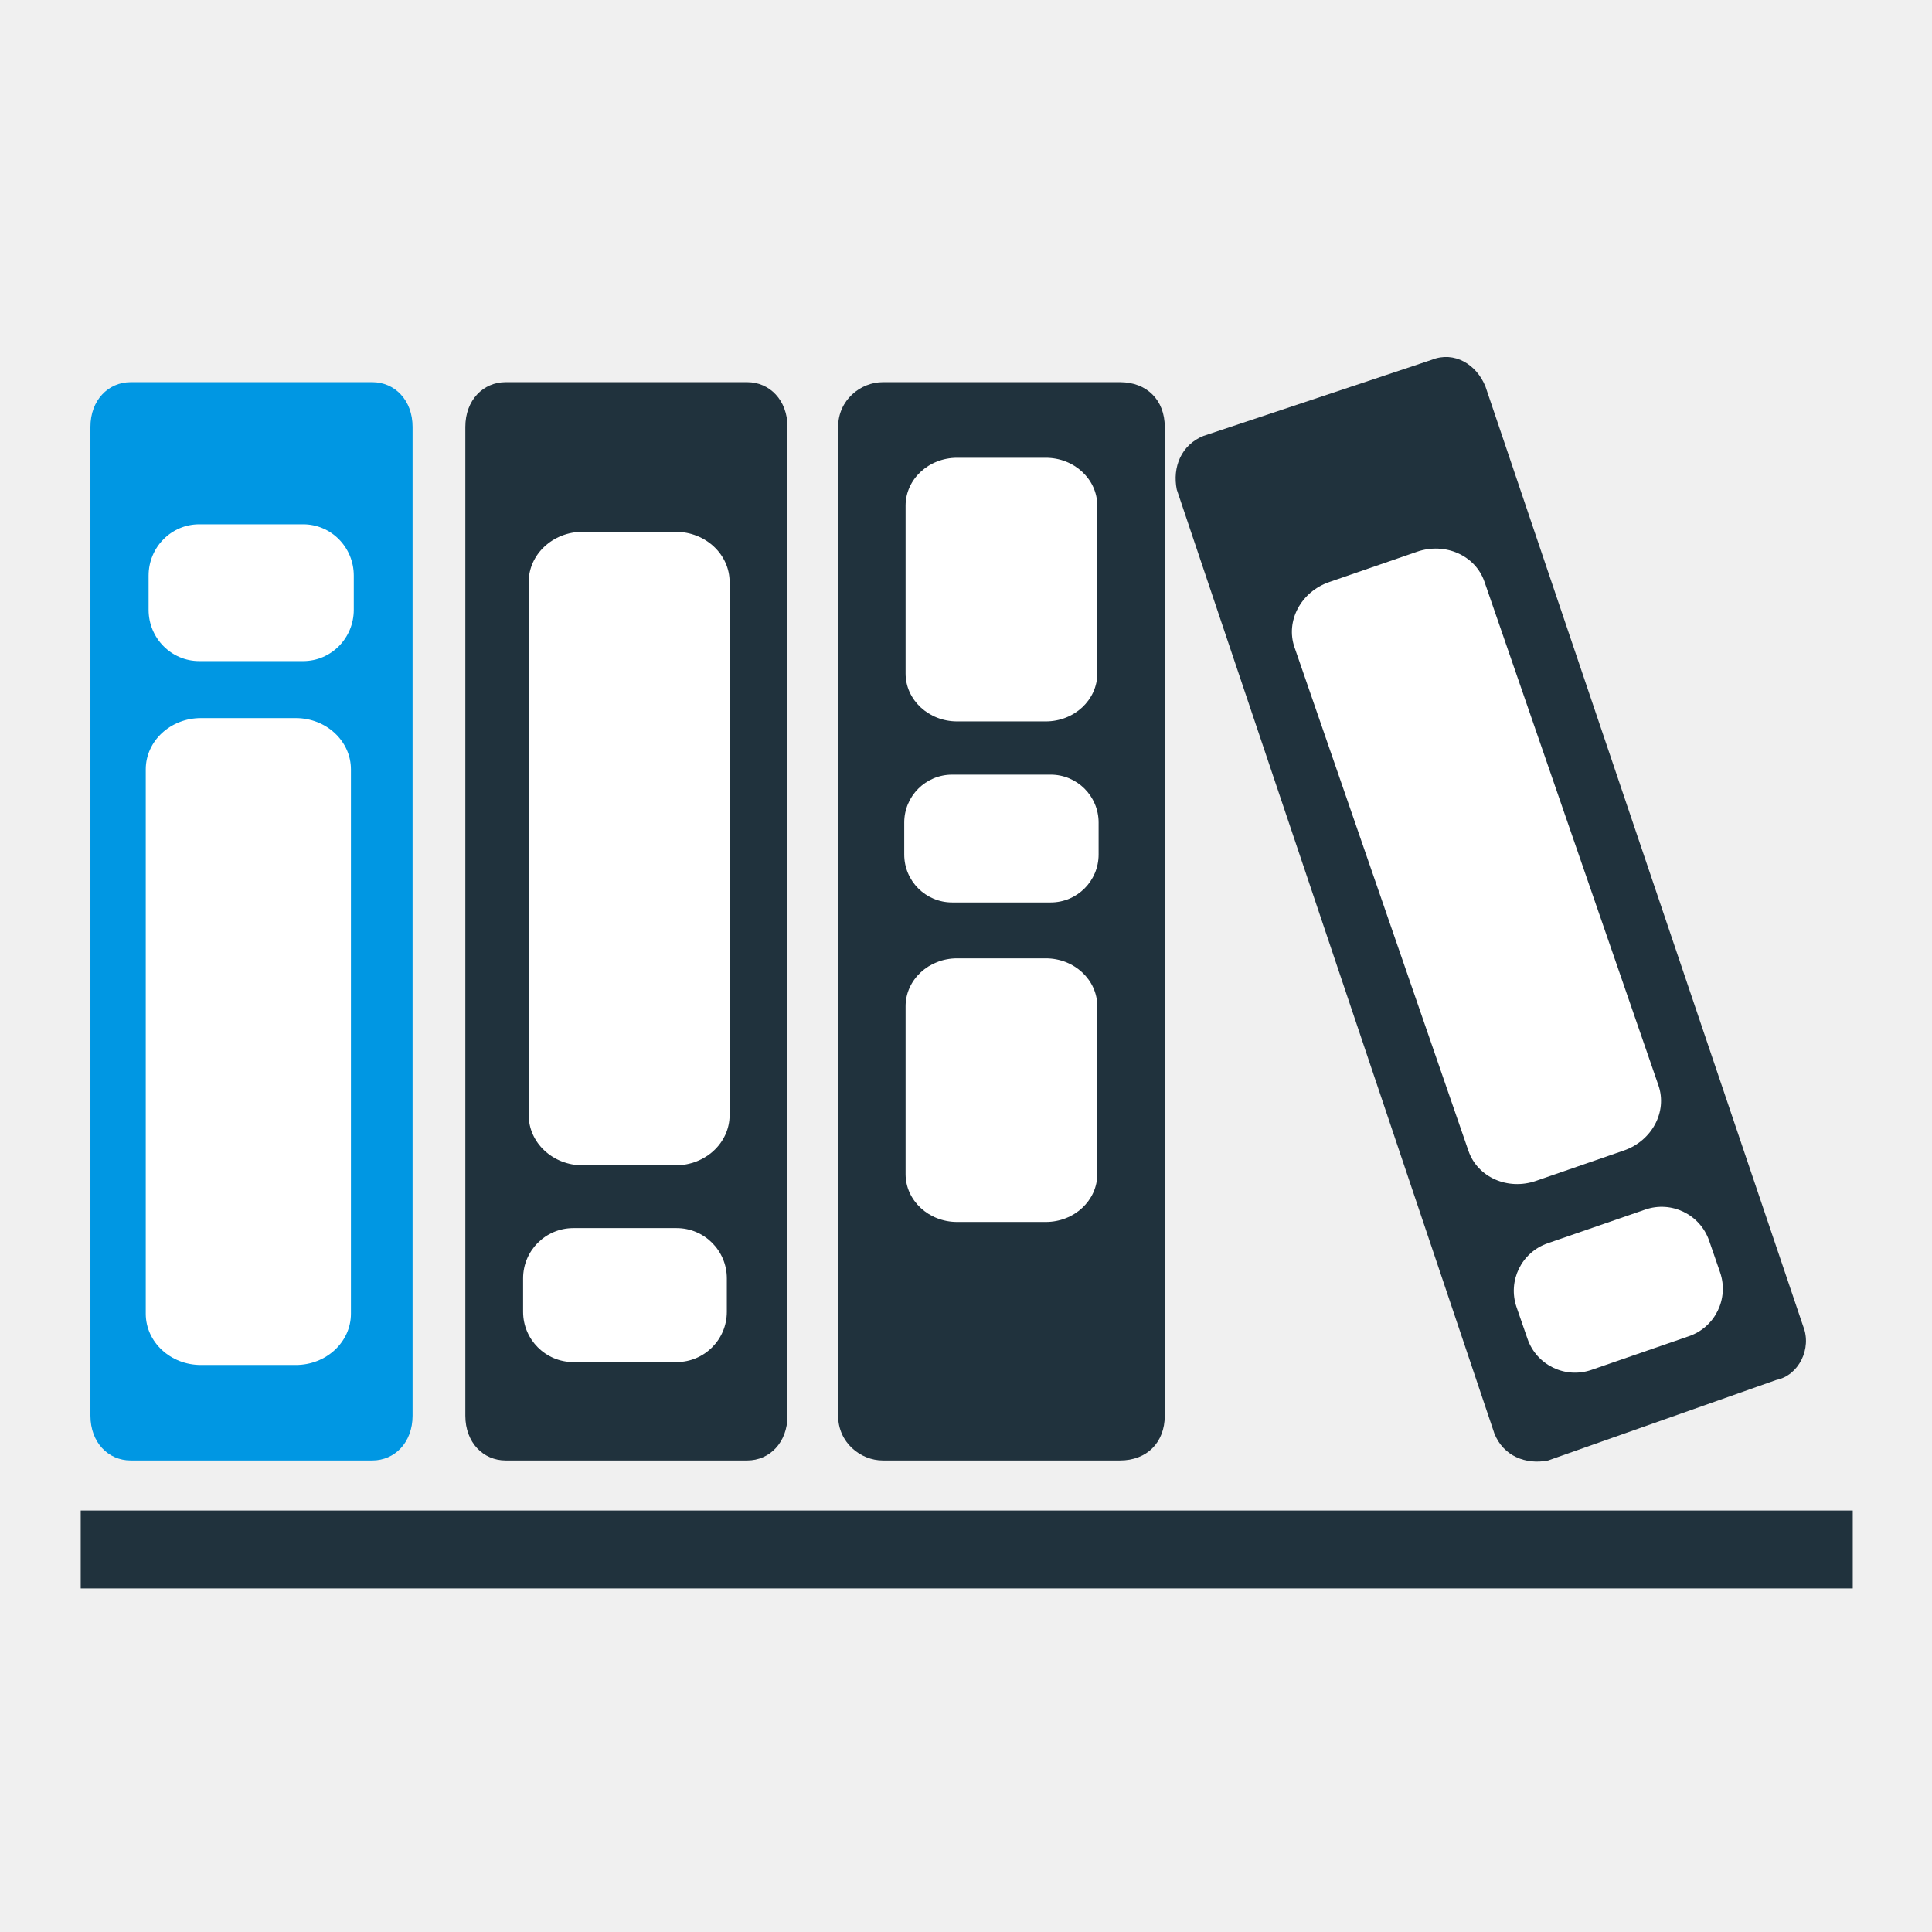
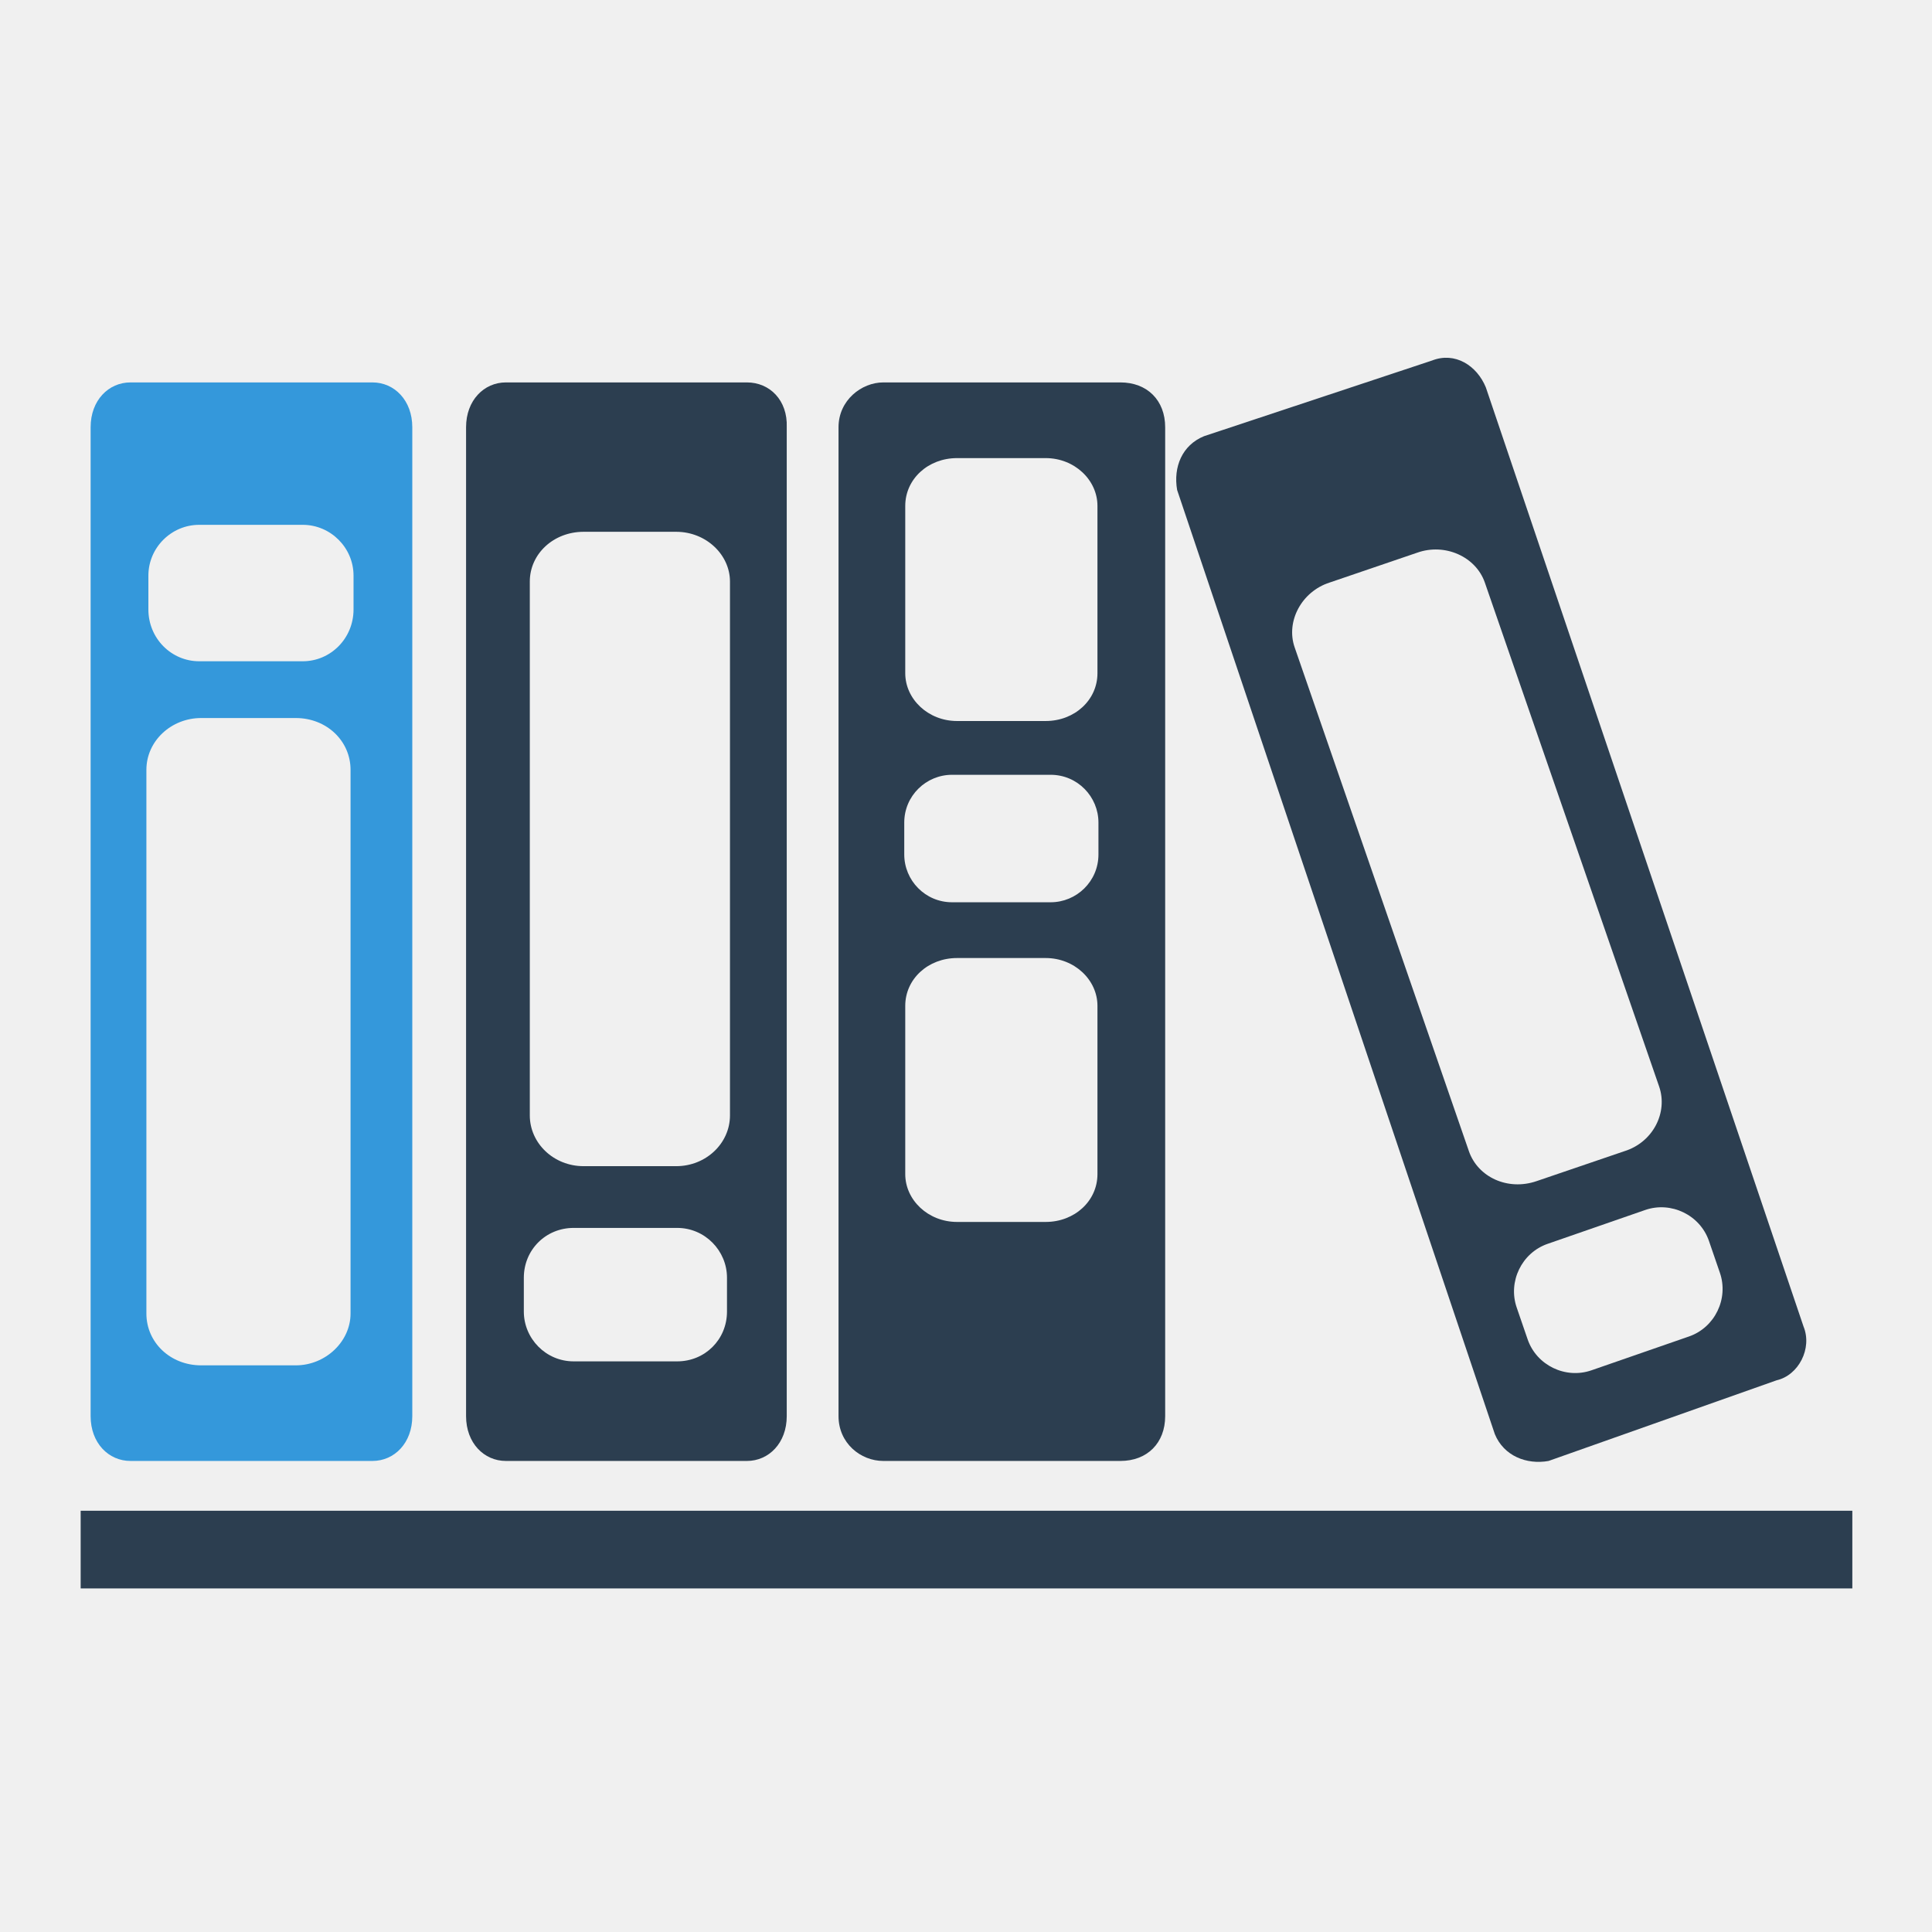
- <svg xmlns="http://www.w3.org/2000/svg" version="1.1" id="Layer_1" x="0px" y="0px" width="194px" height="194px" viewBox="0 0 194 194" enable-background="new 0 0 194 194" xml:space="preserve">
-   <g>
-     <path fill="#20323D" d="M150.061,143.957c0.899,2.246,3.146,3.146,5.393,2.695l22.914-8.086c2.246-0.45,3.595-3.146,2.695-5.394   l-31.899-94.349c-0.897-2.247-3.146-3.594-5.392-2.695l-22.912,7.637c-2.248,0.899-3.146,3.146-2.696,5.391L150.061,143.957z" />
-     <path fill="#20323D" d="M88.652,146.652h23.813c2.695,0,4.493-1.797,4.493-4.492V42.868c0-2.695-1.798-4.492-4.493-4.492H88.652   c-2.246,0-4.492,1.797-4.492,4.492v99.292C84.16,144.855,86.406,146.652,88.652,146.652z" />
-     <rect x="8.105" y="151.678" fill="#20323D" width="177.938" height="7.822" />
-     <path fill="#20323D" d="M50.77,146.652h24.261c2.246,0,4.043-1.797,4.043-4.492V42.868c0-2.695-1.797-4.492-4.043-4.492H50.77   c-2.246,0-4.044,1.797-4.044,4.492v99.292C46.726,144.855,48.524,146.652,50.77,146.652z" />
-     <path fill="#0097E3" d="M13.124,146.652h24.261c2.247,0,4.043-1.797,4.043-4.492V42.868c0-2.695-1.797-4.492-4.043-4.492H13.124   c-2.246,0-4.044,1.797-4.044,4.492v99.292C9.08,144.855,10.878,146.652,13.124,146.652z" />
-     <path fill="#FFFFFF" d="M35.525,61.232c0,2.845-2.274,5.151-5.08,5.151H20.002c-2.806,0-5.081-2.306-5.081-5.151v-3.434   c0-2.845,2.275-5.151,5.081-5.151h10.443c2.806,0,5.08,2.306,5.08,5.151V61.232z" />
-     <path fill="#FFFFFF" d="M72.984,131.727c0,2.784-2.258,5.045-5.044,5.045H57.571c-2.786,0-5.044-2.26-5.044-5.045v-3.363   c0-2.785,2.258-5.045,5.044-5.045H67.94c2.786,0,5.044,2.26,5.044,5.045V131.727z" />
-     <path fill="#FFFFFF" d="M110.316,85.806c0,2.658-2.153,4.813-4.813,4.813h-9.892c-2.659,0-4.813-2.154-4.813-4.813v-3.208   c0-2.658,2.155-4.813,4.813-4.813h9.892c2.658,0,4.813,2.155,4.813,4.813V85.806z" />
-     <path fill="#FFFFFF" d="M35.239,131.914c0,2.846-2.478,5.15-5.535,5.15h-9.533c-3.057,0-5.535-2.306-5.535-5.15V77.257   c0-2.845,2.478-5.151,5.535-5.151h9.533c3.057,0,5.535,2.306,5.535,5.151V131.914z" />
-     <path fill="#FFFFFF" d="M73.264,111.969c0,2.786-2.427,5.045-5.42,5.045h-9.336c-2.994,0-5.42-2.259-5.42-5.045V58.444   c0-2.786,2.427-5.044,5.42-5.044h9.336c2.994,0,5.42,2.259,5.42,5.044V111.969z" />
-     <path fill="#FFFFFF" d="M110.184,67.625c0,2.658-2.314,4.813-5.172,4.813h-8.906c-2.856,0-5.172-2.154-5.172-4.813V50.781   c0-2.658,2.315-4.813,5.172-4.813h8.906c2.856,0,5.172,2.155,5.172,4.813V67.625z" />
-     <path fill="#FFFFFF" d="M110.184,117.889c0,2.658-2.314,4.813-5.172,4.813h-8.906c-2.856,0-5.172-2.154-5.172-4.813v-16.844   c0-2.656,2.315-4.813,5.172-4.813h8.906c2.856,0,5.172,2.155,5.172,4.813V117.889z" />
-     <path fill="#FFFFFF" d="M172.719,127.758c0.909,2.635-0.486,5.506-3.121,6.415l-9.8,3.386c-2.634,0.909-5.505-0.488-6.415-3.121   l-1.099-3.179c-0.909-2.633,0.487-5.505,3.122-6.415l9.8-3.386c2.634-0.909,5.505,0.489,6.415,3.121L172.719,127.758z" />
-     <path fill="#FFFFFF" d="M166.533,108.993c0.91,2.633-0.646,5.56-3.477,6.536l-8.826,3.049c-2.828,0.977-5.858-0.364-6.77-2.998   l-17.477-50.591c-0.908-2.633,0.647-5.56,3.478-6.538l8.824-3.048c2.829-0.978,5.86,0.365,6.771,2.998L166.533,108.993z" />
-   </g>
+ <svg xmlns="http://www.w3.org/2000/svg" version="1.1" id="Layer_1" x="0px" y="0px" viewBox="0 0 194 194" style="enable-background:new 0 0 194 194;" xml:space="preserve">
+   <style type="text/css">
+ 	.st0{fill:#2C3E50;}
+ 	.st1{fill:#3498DB;}
+ </style>
+   <path class="st0" d="M181.1,133.2l-31.9-94.3c-0.9-2.2-3.1-3.6-5.4-2.7l-22.9,7.6c-2.2,0.9-3.1,3.1-2.7,5.4l31.9,94.8  c0.9,2.2,3.2,3.1,5.4,2.7l22.9-8.1C180.6,138.1,182,135.4,181.1,133.2z M147.5,115.6L130,65c-0.9-2.6,0.7-5.6,3.5-6.5l8.8-3  c2.8-1,5.9,0.4,6.8,3l17.5,50.6c0.9,2.6-0.6,5.6-3.5,6.5l-8.8,3C151.4,119.6,148.4,118.2,147.5,115.6z M169.6,134.2l-9.8,3.4  c-2.6,0.9-5.5-0.5-6.4-3.1l-1.1-3.2c-0.9-2.6,0.5-5.5,3.1-6.4l9.8-3.4c2.6-0.9,5.5,0.5,6.4,3.1l1.1,3.2  C173.6,130.4,172.2,133.3,169.6,134.2z" />
+   <path class="st0" d="M112.5,38.4H88.7c-2.2,0-4.5,1.8-4.5,4.5v99.3c0,2.7,2.2,4.5,4.5,4.5h23.8c2.7,0,4.5-1.8,4.5-4.5V42.9  C117,40.2,115.2,38.4,112.5,38.4z M90.9,50.8c0-2.7,2.3-4.8,5.2-4.8h8.9c2.9,0,5.2,2.2,5.2,4.8v16.8c0,2.7-2.3,4.8-5.2,4.8h-8.9  c-2.9,0-5.2-2.2-5.2-4.8V50.8z M110.2,117.9c0,2.7-2.3,4.8-5.2,4.8h-8.9c-2.9,0-5.2-2.2-5.2-4.8V101c0-2.7,2.3-4.8,5.2-4.8h8.9  c2.9,0,5.2,2.2,5.2,4.8V117.9z M110.3,85.8c0,2.7-2.2,4.8-4.8,4.8h-9.9c-2.7,0-4.8-2.2-4.8-4.8v-3.2c0-2.7,2.2-4.8,4.8-4.8h9.9  c2.7,0,4.8,2.2,4.8,4.8V85.8z" />
+   <rect x="8.1" y="151.7" class="st0" width="177.9" height="7.8" />
+   <path class="st0" d="M75,38.4H50.8c-2.2,0-4,1.8-4,4.5v99.3c0,2.7,1.8,4.5,4,4.5H75c2.2,0,4-1.8,4-4.5V42.9  C79.1,40.2,77.3,38.4,75,38.4z M73,131.7c0,2.8-2.2,5-5,5H57.6c-2.8,0-5-2.3-5-5v-3.4c0-2.8,2.2-5,5-5h10.4c2.8,0,5,2.3,5,5V131.7z   M73.3,112c0,2.8-2.4,5.1-5.4,5.1h-9.3c-3,0-5.4-2.3-5.4-5.1V58.4c0-2.8,2.4-5,5.4-5h9.3c3,0,5.4,2.3,5.4,5V112z" />
+   <path class="st1" d="M37.4,38.4H13.1c-2.2,0-4,1.8-4,4.5v99.3c0,2.7,1.8,4.5,4,4.5h24.3c2.2,0,4-1.8,4-4.5V42.9  C41.4,40.2,39.6,38.4,37.4,38.4z M35.2,131.9c0,2.8-2.5,5.2-5.5,5.2h-9.5c-3.1,0-5.5-2.3-5.5-5.2V77.3c0-2.9,2.5-5.2,5.5-5.2h9.5  c3.1,0,5.5,2.3,5.5,5.2V131.9z M35.5,61.2c0,2.9-2.3,5.2-5.1,5.2H20c-2.8,0-5.1-2.3-5.1-5.2v-3.4c0-2.8,2.3-5.1,5.1-5.1h10.4  c2.8,0,5.1,2.3,5.1,5.1V61.2z" />
</svg>
